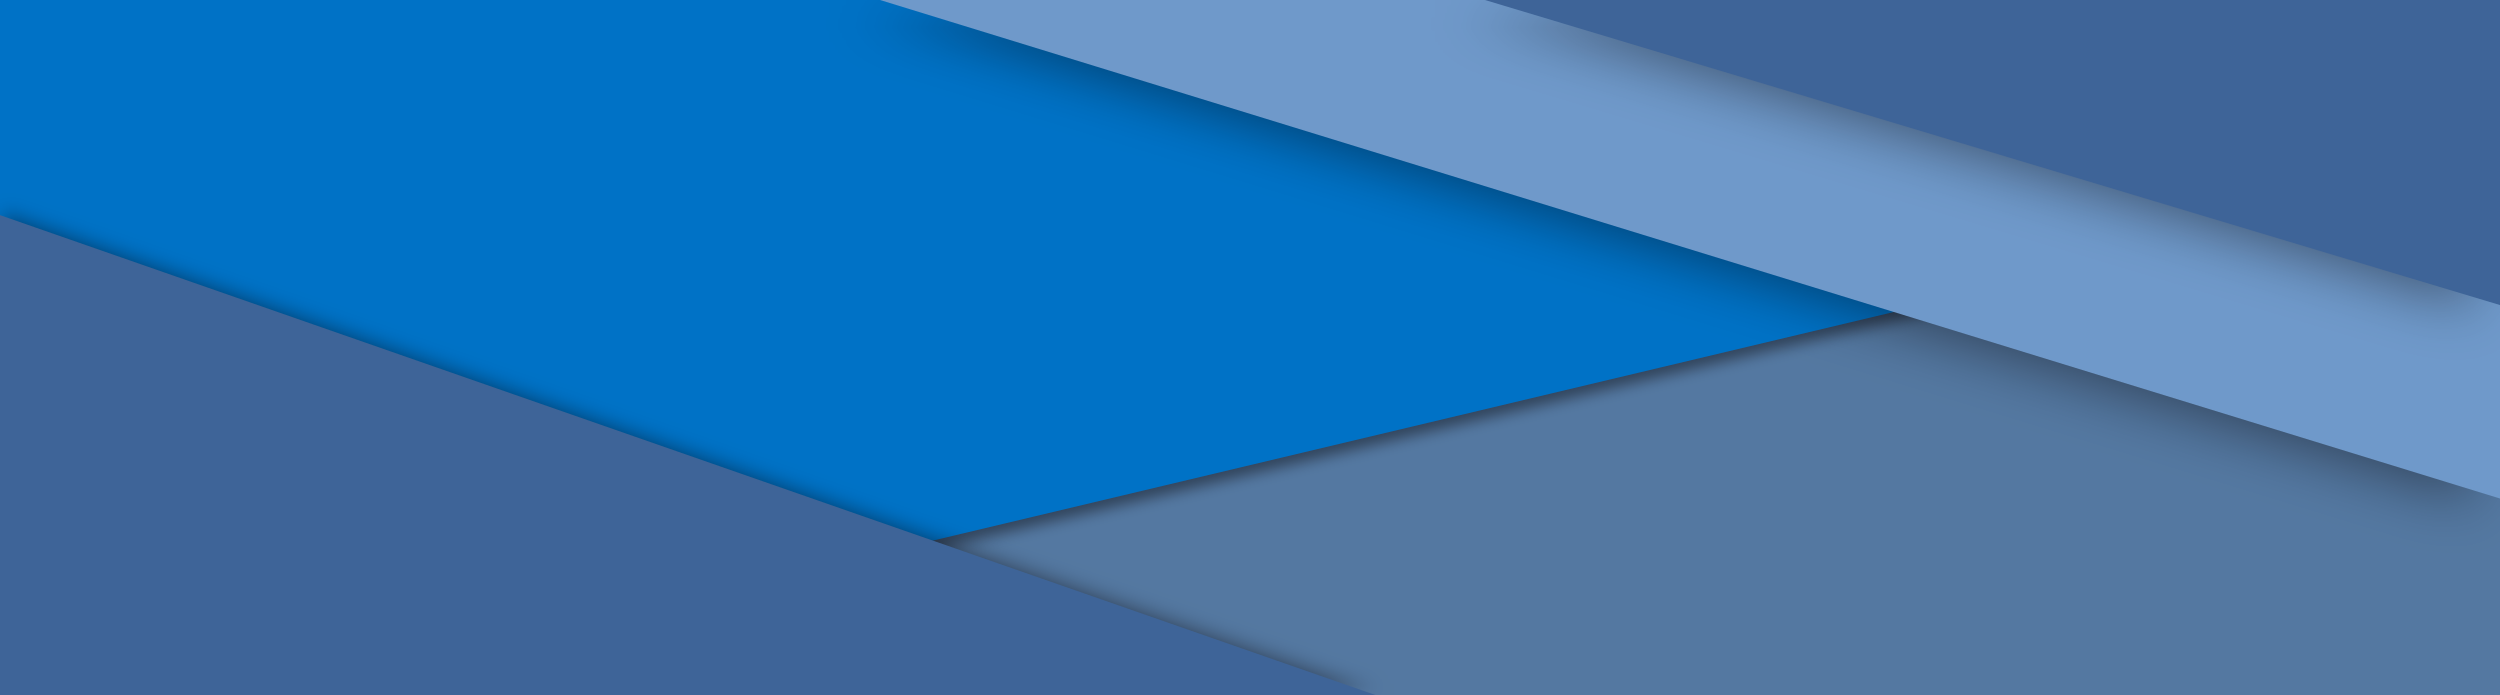
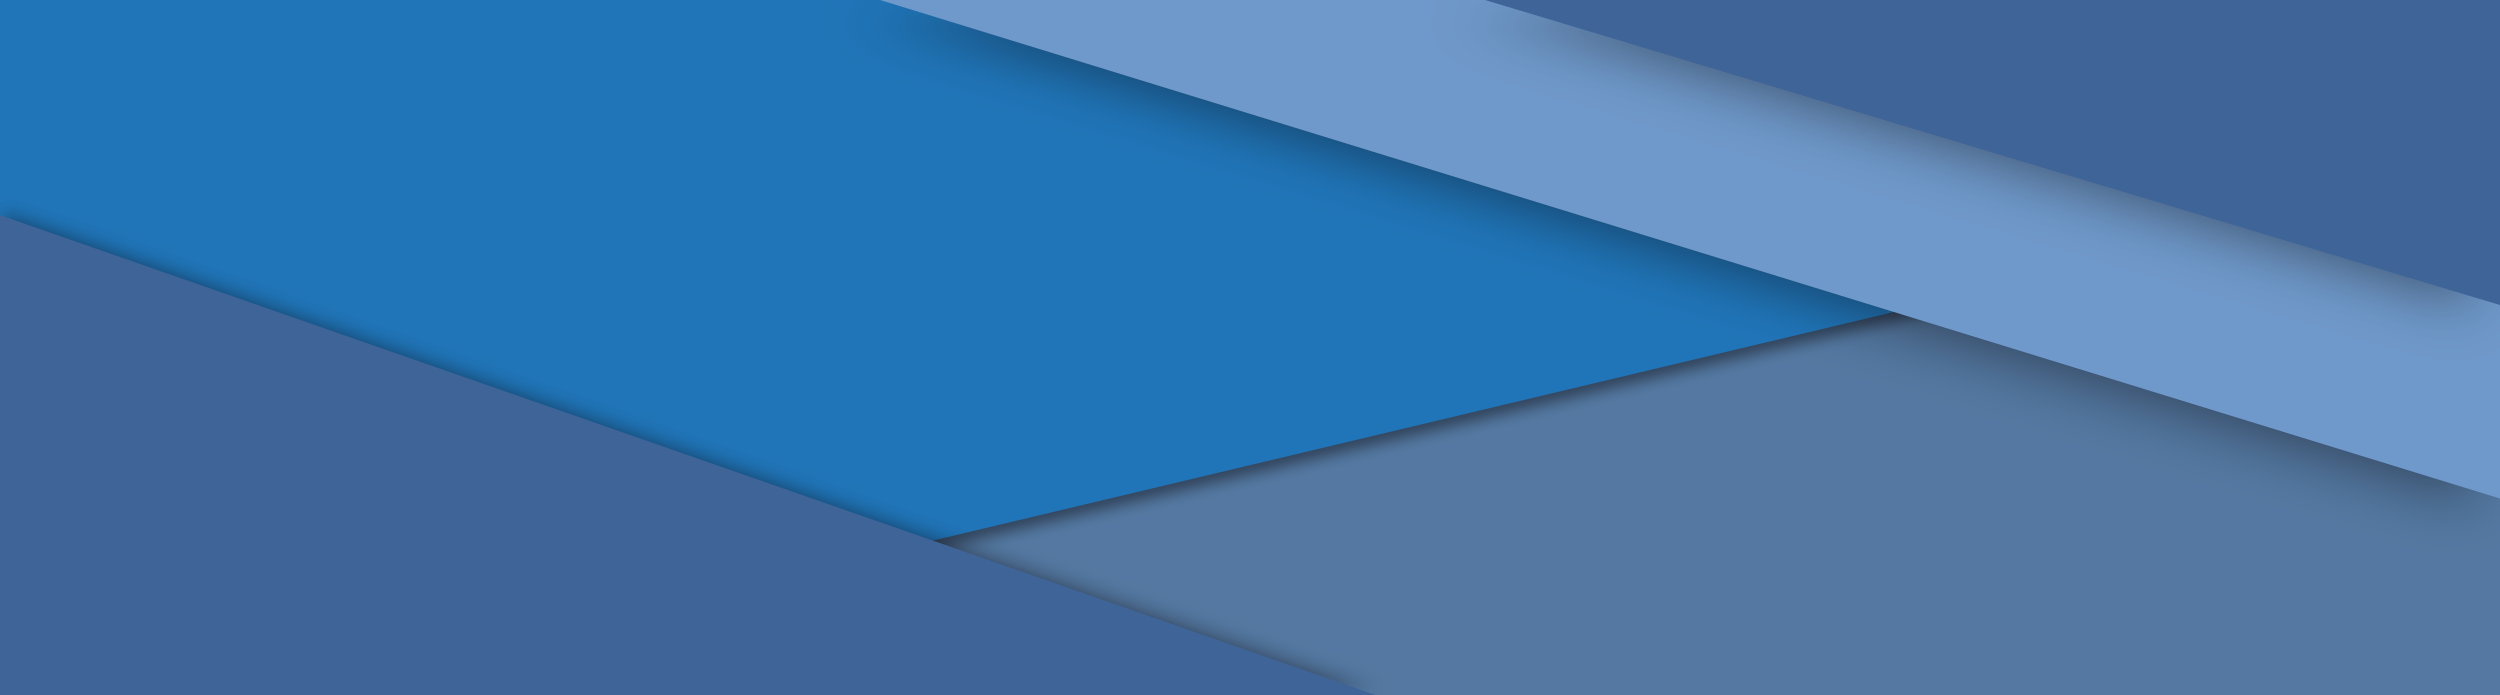
<svg xmlns="http://www.w3.org/2000/svg" xmlns:xlink="http://www.w3.org/1999/xlink" width="720px" height="200px" viewBox="0 0 720 200" version="1.1" style="background: #000000;">
  <defs>
    <polygon id="path-1" points="82.41 200 876.648 11.047 -13 -37.78 -3.747 251.58" />
    <filter x="-0.5%" y="-1.9%" width="101.7%" height="105.2%" filterUnits="objectBoundingBox" id="filter-2">
      <feOffset dx="3" dy="2" in="SourceAlpha" result="shadowOffsetOuter1" />
      <feGaussianBlur stdDeviation="2" in="shadowOffsetOuter1" result="shadowBlurOuter1" />
      <feColorMatrix values="0 0 0 0 0.016   0 0 0 0 0   0 0 0 0 0  0 0 0 0.429 0" type="matrix" in="shadowBlurOuter1" />
    </filter>
    <polygon id="path-3" points="450 218.965 -40 48 -17.31 221.1" />
    <filter x="-1.8%" y="-5.2%" width="103.7%" height="110.4%" filterUnits="objectBoundingBox" id="filter-4">
      <feOffset dx="0" dy="0" in="SourceAlpha" result="shadowOffsetOuter1" />
      <feGaussianBlur stdDeviation="3" in="shadowOffsetOuter1" result="shadowBlurOuter1" />
      <feColorMatrix values="0 0 0 0 0.016   0 0 0 0 0   0 0 0 0 0  0 0 0 0.505 0" type="matrix" in="shadowBlurOuter1" />
    </filter>
    <polygon id="path-5" points="766.859 158 -61 -96.768 780.848 -98" />
    <filter x="-4.5%" y="-11.5%" width="107.0%" height="123.0%" filterUnits="objectBoundingBox" id="filter-6">
      <feOffset dx="-8" dy="0" in="SourceAlpha" result="shadowOffsetOuter1" />
      <feGaussianBlur stdDeviation="8.5" in="shadowOffsetOuter1" result="shadowBlurOuter1" />
      <feColorMatrix values="0 0 0 0 0.016   0 0 0 0 0   0 0 0 0 0  0 0 0 0.429 0" type="matrix" in="shadowBlurOuter1" />
    </filter>
    <polygon id="path-7" points="876.859 135 49 -113.797 890.848 -115" />
    <filter x="-4.5%" y="-11.8%" width="107.0%" height="123.6%" filterUnits="objectBoundingBox" id="filter-8">
      <feOffset dx="-8" dy="0" in="SourceAlpha" result="shadowOffsetOuter1" />
      <feGaussianBlur stdDeviation="8.5" in="shadowOffsetOuter1" result="shadowBlurOuter1" />
      <feColorMatrix values="0 0 0 0 0.016   0 0 0 0 0   0 0 0 0 0  0 0 0 0.429 0" type="matrix" in="shadowBlurOuter1" />
    </filter>
  </defs>
  <g id="Page-1" stroke="none" stroke-width="1" fill="none" fill-rule="evenodd">
    <g id="azure_background">
      <rect id="Rectangle" fill="#5478A1" x="-16" y="-17" width="784" height="256" />
      <g id="Path-311">
        <use fill="black" fill-opacity="1" filter="url(#filter-2)" xlink:href="#path-1" />
-         <use fill="#0072C6" fill-rule="evenodd" xlink:href="#path-1" />
+         <use fill="#2075b8" fill-rule="evenodd" xlink:href="#path-1" />
      </g>
      <g id="Path-310">
        <use fill="black" fill-opacity="1" filter="url(#filter-4)" xlink:href="#path-3" />
        <use fill="#3E6498" fill-rule="evenodd" xlink:href="#path-3" />
      </g>
      <g id="Path-308">
        <use fill="black" fill-opacity="1" filter="url(#filter-6)" xlink:href="#path-5" />
        <use fill="#6F99CA" fill-rule="evenodd" xlink:href="#path-5" />
      </g>
      <g id="Path-308">
        <use fill="black" fill-opacity="1" filter="url(#filter-8)" xlink:href="#path-7" />
        <use fill="#3E6498" fill-rule="evenodd" xlink:href="#path-7" />
      </g>
    </g>
  </g>
</svg>
